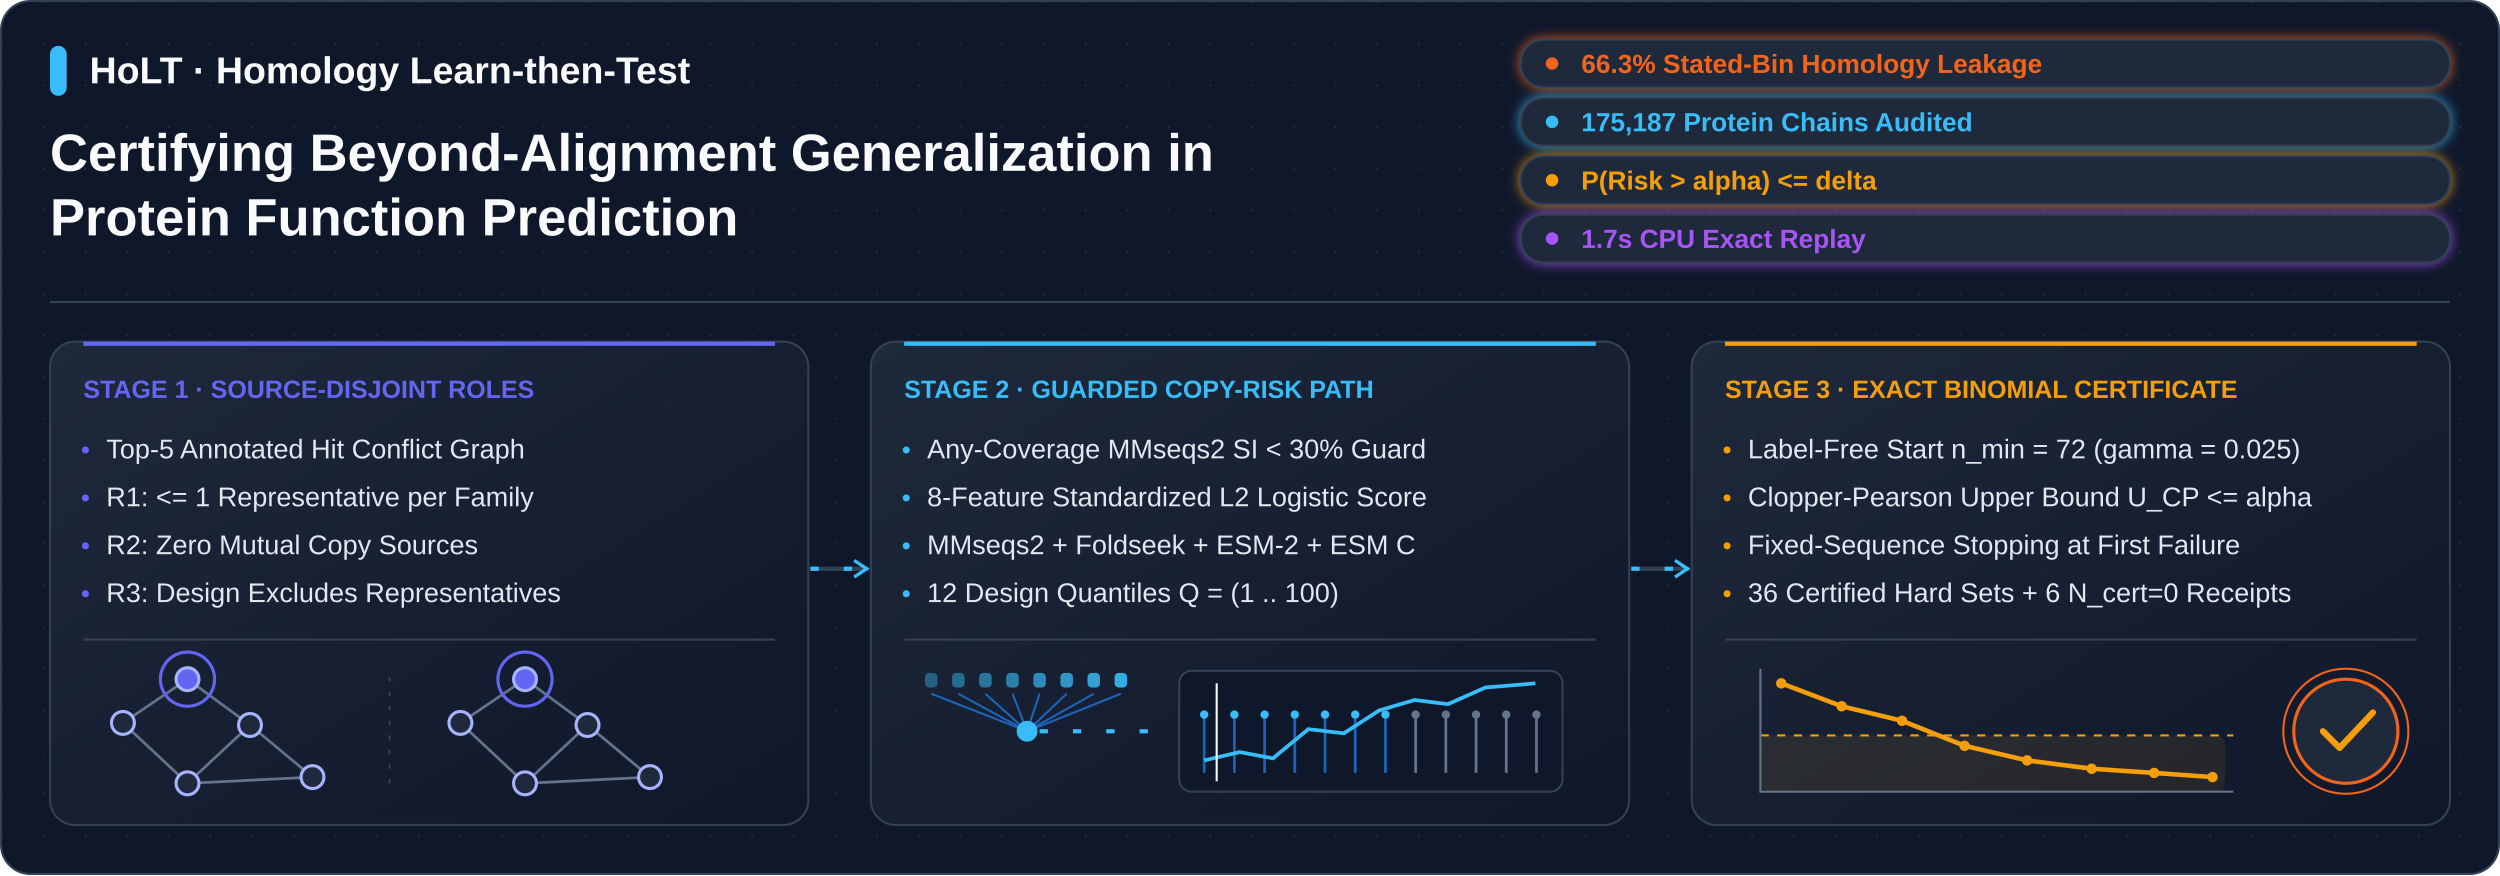
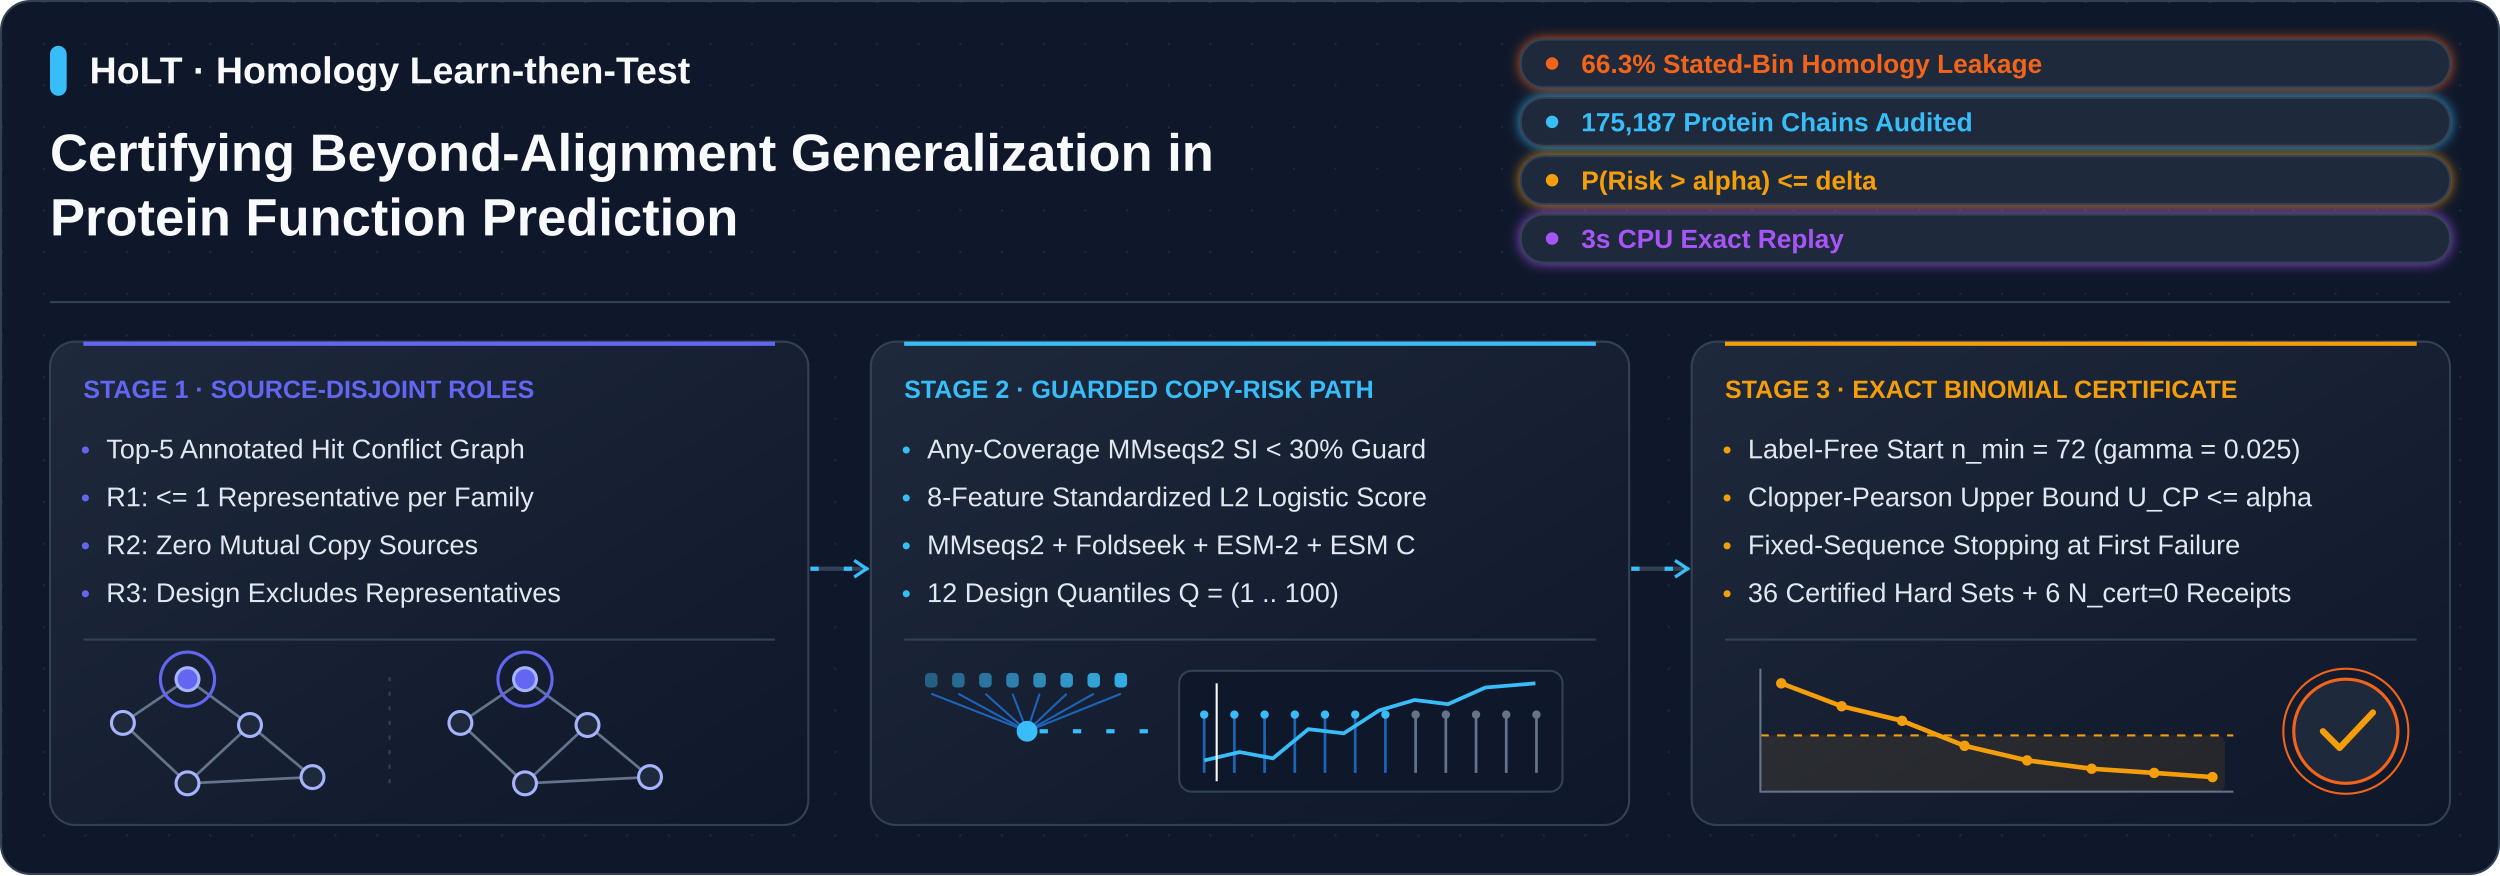
<svg xmlns="http://www.w3.org/2000/svg" width="100%" viewBox="0 0 1200 420" role="img" aria-labelledby="title">
  <defs>
    <linearGradient id="surface" x1="0" y1="0" x2="1" y2="1">
      <stop stop-color="#1E293B" />
      <stop offset="1" stop-color="#0F172A" />
    </linearGradient>
    <pattern id="dots" width="20" height="20" patternUnits="userSpaceOnUse">
      <circle cx="1" cy="1" r="0.6" fill="#94A3B8" opacity="0.12" />
    </pattern>
    <filter id="glow" x="-50%" y="-100%" width="200%" height="300%" color-interpolation-filters="sRGB">
      <feGaussianBlur stdDeviation="3" />
    </filter>
  </defs>
  <style>
  text { font-family: Arial, Helvetica, sans-serif; }
  @keyframes pulseGlow { 0%,100% { opacity: .16; } 50% { opacity: .48; } }
  @keyframes flowDash { to { stroke-dashoffset: -32; } }
  @keyframes breathe { 0%,100% { opacity: .35; } 50% { opacity: .9; } }
  @keyframes scan { 0%,100% { transform: translateX(0); opacity:.2; } 50% { transform: translateX(118px); opacity:.8; } }
  @keyframes trace { from { stroke-dashoffset: 180; } to { stroke-dashoffset: 0; } }
  @keyframes growBar { from { transform: scaleX(0); } to { transform: scaleX(1); } }
  @keyframes fillRing { from { stroke-dashoffset: 345.576; } }
  .glow { animation: pulseGlow 4s ease-in-out infinite; }
  .flow { stroke-dasharray: 4 12; animation: flowDash 2.4s linear infinite; }
  .breath { animation: breathe 3.6s ease-in-out infinite; }
  .scan { animation: scan 6s ease-in-out infinite; }
  .trace { stroke-dasharray: 180; animation: trace 1.8s ease-out both; }
  .bar { transform-box: fill-box; transform-origin: left center; animation: growBar 1.2s cubic-bezier(.2,.7,.3,1) both; }
  .ring { animation: fillRing 1.6s cubic-bezier(.2,.7,.3,1) both; }
  @media (prefers-reduced-motion: reduce) { .glow,.flow,.breath,.scan,.trace,.bar,.ring { animation: none; } }
</style>
  <rect x="0.5" y="0.5" width="1199" height="419" rx="14" fill="#0F172A" stroke="#334155" />
  <rect x="1" y="1" width="1198" height="418" rx="14" fill="url(#dots)" />
  <rect x="24" y="22" width="8" height="24" rx="4" fill="#38BDF8" />
  <text x="43" y="40" font-size="18" font-weight="700" fill="#F8FAFC" text-anchor="start">HoLT · Homology Learn-then-Test</text>
  <text x="24" y="82" font-size="25.2" font-weight="700" fill="#F8FAFC" text-anchor="start">
    <tspan x="24" dy="0">Certifying Beyond-Alignment Generalization in </tspan>
    <tspan x="24" dy="31">Protein Function Prediction</tspan>
  </text>
  <rect x="730" y="19" width="446" height="23" rx="11" fill="#F26419" class="glow" filter="url(#glow)" style="animation-delay:0.0s" />
  <rect x="730" y="19" width="446" height="23" rx="11" fill="#1E293B" stroke="#334155" />
  <circle cx="745" cy="30.5" r="3" fill="#F26419" />
  <text x="759" y="35" font-size="12.6" font-weight="600" fill="#F26419" text-anchor="start">66.3% Stated-Bin Homology Leakage</text>
  <rect x="730" y="47" width="446" height="23" rx="11" fill="#38BDF8" class="glow" filter="url(#glow)" style="animation-delay:0.5s" />
  <rect x="730" y="47" width="446" height="23" rx="11" fill="#1E293B" stroke="#334155" />
  <circle cx="745" cy="58.5" r="3" fill="#38BDF8" />
  <text x="759" y="63" font-size="12.6" font-weight="600" fill="#38BDF8" text-anchor="start">175,187 Protein Chains Audited</text>
  <rect x="730" y="75" width="446" height="23" rx="11" fill="#F59E0B" class="glow" filter="url(#glow)" style="animation-delay:1.0s" />
  <rect x="730" y="75" width="446" height="23" rx="11" fill="#1E293B" stroke="#334155" />
  <circle cx="745" cy="86.5" r="3" fill="#F59E0B" />
  <text x="759" y="91" font-size="12.6" font-weight="600" fill="#F59E0B" text-anchor="start">P(Risk &gt; alpha) &lt;= delta</text>
  <rect x="730" y="103" width="446" height="23" rx="11" fill="#A855F7" class="glow" filter="url(#glow)" style="animation-delay:1.5s" />
  <rect x="730" y="103" width="446" height="23" rx="11" fill="#1E293B" stroke="#334155" />
  <circle cx="745" cy="114.5" r="3" fill="#A855F7" />
-   <text x="759" y="119" font-size="12.6" font-weight="600" fill="#A855F7" text-anchor="start">1.7s CPU Exact Replay</text>
+   <text x="759" y="119" font-size="12.6" font-weight="600" fill="#A855F7" text-anchor="start">3s CPU Exact Replay</text>
  <path d="M24 145H1176" fill="none" stroke="#334155" stroke-width="1" />
  <rect x="24" y="164" width="364" height="232" rx="12" fill="url(#surface)" stroke="#334155" />
  <path d="M40 165H372" fill="none" stroke="#6366F1" stroke-width="2" />
  <text x="40" y="191" font-size="12.0" font-weight="700" fill="#6366F1" text-anchor="start">STAGE 1 · SOURCE-DISJOINT ROLES</text>
  <circle cx="41" cy="216" r="1.7" fill="#6366F1" />
  <text x="51" y="220" font-size="13" font-weight="400" fill="#E2E8F0" text-anchor="start">Top-5 Annotated Hit Conflict Graph</text>
  <circle cx="41" cy="239" r="1.7" fill="#6366F1" />
  <text x="51" y="243" font-size="13" font-weight="400" fill="#E2E8F0" text-anchor="start">R1: &lt;= 1 Representative per Family</text>
  <circle cx="41" cy="262" r="1.7" fill="#6366F1" />
  <text x="51" y="266" font-size="13" font-weight="400" fill="#E2E8F0" text-anchor="start">R2: Zero Mutual Copy Sources</text>
  <circle cx="41" cy="285" r="1.7" fill="#6366F1" />
  <text x="51" y="289" font-size="13" font-weight="400" fill="#E2E8F0" text-anchor="start">R3: Design Excludes Representatives</text>
  <path d="M40 307H372" fill="none" stroke="#334155" stroke-width="1" />
  <path d="M389 273H417" fill="none" stroke="#334155" stroke-width="2" />
  <path d="M389 273H417" fill="none" stroke="#38BDF8" stroke-width="2" class="flow" />
  <path d="M410 269L416 273L410 277" fill="none" stroke="#38BDF8" stroke-width="1.6" />
  <rect x="418" y="164" width="364" height="232" rx="12" fill="url(#surface)" stroke="#334155" />
  <path d="M434 165H766" fill="none" stroke="#38BDF8" stroke-width="2" />
  <text x="434" y="191" font-size="12.0" font-weight="700" fill="#38BDF8" text-anchor="start">STAGE 2 · GUARDED COPY-RISK PATH</text>
  <circle cx="435" cy="216" r="1.7" fill="#38BDF8" />
  <text x="445" y="220" font-size="13" font-weight="400" fill="#E2E8F0" text-anchor="start">Any-Coverage MMseqs2 SI &lt; 30% Guard</text>
  <circle cx="435" cy="239" r="1.7" fill="#38BDF8" />
  <text x="445" y="243" font-size="13" font-weight="400" fill="#E2E8F0" text-anchor="start">8-Feature Standardized L2 Logistic Score</text>
  <circle cx="435" cy="262" r="1.7" fill="#38BDF8" />
  <text x="445" y="266" font-size="13" font-weight="400" fill="#E2E8F0" text-anchor="start">MMseqs2 + Foldseek + ESM-2 + ESM C</text>
  <circle cx="435" cy="285" r="1.7" fill="#38BDF8" />
  <text x="445" y="289" font-size="13" font-weight="400" fill="#E2E8F0" text-anchor="start">12 Design Quantiles Q = (1 .. 100)</text>
  <path d="M434 307H766" fill="none" stroke="#334155" stroke-width="1" />
  <path d="M783 273H811" fill="none" stroke="#334155" stroke-width="2" />
  <path d="M783 273H811" fill="none" stroke="#38BDF8" stroke-width="2" class="flow" />
  <path d="M804 269L810 273L804 277" fill="none" stroke="#38BDF8" stroke-width="1.6" />
  <rect x="812" y="164" width="364" height="232" rx="12" fill="url(#surface)" stroke="#334155" />
  <path d="M828 165H1160" fill="none" stroke="#F59E0B" stroke-width="2" />
  <text x="828" y="191" font-size="12.0" font-weight="700" fill="#F59E0B" text-anchor="start">STAGE 3 · EXACT BINOMIAL CERTIFICATE</text>
  <circle cx="829" cy="216" r="1.7" fill="#F59E0B" />
  <text x="839" y="220" font-size="13" font-weight="400" fill="#E2E8F0" text-anchor="start">Label-Free Start n_min = 72 (gamma = 0.025)</text>
  <circle cx="829" cy="239" r="1.7" fill="#F59E0B" />
  <text x="839" y="243" font-size="13" font-weight="400" fill="#E2E8F0" text-anchor="start">Clopper-Pearson Upper Bound U_CP &lt;= alpha</text>
  <circle cx="829" cy="262" r="1.7" fill="#F59E0B" />
  <text x="839" y="266" font-size="13" font-weight="400" fill="#E2E8F0" text-anchor="start">Fixed-Sequence Stopping at First Failure</text>
  <circle cx="829" cy="285" r="1.7" fill="#F59E0B" />
  <text x="839" y="289" font-size="13" font-weight="400" fill="#E2E8F0" text-anchor="start">36 Certified Hard Sets + 6 N_cert=0 Receipts</text>
  <path d="M828 307H1160" fill="none" stroke="#334155" stroke-width="1" />
  <path d="M59 347L90 326" fill="none" stroke="#64748B" stroke-width="1.3" />
  <path d="M59 347L90 376" fill="none" stroke="#64748B" stroke-width="1.3" />
  <path d="M90 326L120 348" fill="none" stroke="#64748B" stroke-width="1.3" />
  <path d="M120 348L90 376" fill="none" stroke="#64748B" stroke-width="1.3" />
  <path d="M120 348L150 373" fill="none" stroke="#64748B" stroke-width="1.3" />
  <path d="M90 376L150 373" fill="none" stroke="#64748B" stroke-width="1.3" />
  <circle cx="59" cy="347" r="5.5" fill="#1E293B" stroke="#A5B4FC" stroke-width="1.5" />
  <circle cx="90" cy="326" r="13" fill="none" stroke="#6366F1" class="breath" stroke-width="1.5" />
  <circle cx="90" cy="326" r="5.5" fill="#6366F1" stroke="#A5B4FC" stroke-width="1.5" />
  <circle cx="120" cy="348" r="5.5" fill="#1E293B" stroke="#A5B4FC" stroke-width="1.5" />
  <circle cx="90" cy="376" r="5.5" fill="#1E293B" stroke="#A5B4FC" stroke-width="1.5" />
  <circle cx="150" cy="373" r="5.5" fill="#1E293B" stroke="#A5B4FC" stroke-width="1.5" />
  <path d="M221 347L252 326" fill="none" stroke="#64748B" stroke-width="1.3" />
  <path d="M221 347L252 376" fill="none" stroke="#64748B" stroke-width="1.3" />
  <path d="M252 326L282 348" fill="none" stroke="#64748B" stroke-width="1.3" />
  <path d="M282 348L252 376" fill="none" stroke="#64748B" stroke-width="1.3" />
  <path d="M282 348L312 373" fill="none" stroke="#64748B" stroke-width="1.3" />
  <path d="M252 376L312 373" fill="none" stroke="#64748B" stroke-width="1.3" />
  <circle cx="221" cy="347" r="5.5" fill="#1E293B" stroke="#A5B4FC" stroke-width="1.5" />
  <circle cx="252" cy="326" r="13" fill="none" stroke="#6366F1" class="breath" stroke-width="1.5" />
  <circle cx="252" cy="326" r="5.5" fill="#6366F1" stroke="#A5B4FC" stroke-width="1.5" />
  <circle cx="282" cy="348" r="5.5" fill="#1E293B" stroke="#A5B4FC" stroke-width="1.5" />
  <circle cx="252" cy="376" r="5.5" fill="#1E293B" stroke="#A5B4FC" stroke-width="1.5" />
  <circle cx="312" cy="373" r="5.5" fill="#1E293B" stroke="#A5B4FC" stroke-width="1.5" />
  <path d="M187 325V378" fill="none" stroke="#334155" stroke-width="1" stroke-dasharray="2 5" />
  <rect x="444" y="323" width="6" height="7" rx="2" fill="#38BDF8" opacity="0.40" />
  <path d="M447 333L493 351" fill="none" stroke="#1D63B8" stroke-width="1" />
  <rect x="457" y="323" width="6" height="7" rx="2" fill="#38BDF8" opacity="0.47" />
  <path d="M460 333L493 351" fill="none" stroke="#1D63B8" stroke-width="1" />
  <rect x="470" y="323" width="6" height="7" rx="2" fill="#38BDF8" opacity="0.54" />
  <path d="M473 333L493 351" fill="none" stroke="#1D63B8" stroke-width="1" />
  <rect x="483" y="323" width="6" height="7" rx="2" fill="#38BDF8" opacity="0.61" />
  <path d="M486 333L493 351" fill="none" stroke="#1D63B8" stroke-width="1" />
  <rect x="496" y="323" width="6" height="7" rx="2" fill="#38BDF8" opacity="0.68" />
  <path d="M499 333L493 351" fill="none" stroke="#1D63B8" stroke-width="1" />
  <rect x="509" y="323" width="6" height="7" rx="2" fill="#38BDF8" opacity="0.75" />
  <path d="M512 333L493 351" fill="none" stroke="#1D63B8" stroke-width="1" />
  <rect x="522" y="323" width="6" height="7" rx="2" fill="#38BDF8" opacity="0.82" />
  <path d="M525 333L493 351" fill="none" stroke="#1D63B8" stroke-width="1" />
  <rect x="535" y="323" width="6" height="7" rx="2" fill="#38BDF8" opacity="0.89" />
  <path d="M538 333L493 351" fill="none" stroke="#1D63B8" stroke-width="1" />
  <circle cx="493" cy="351" r="5" fill="#38BDF8" />
  <path d="M499 351H561" fill="none" stroke="#38BDF8" stroke-width="2" class="flow" />
  <rect x="566" y="322" width="184" height="58" rx="6" fill="#0F172A" stroke="#334155" />
  <path d="M578.0 343V371" fill="none" stroke="#1D63B8" stroke-width="1.3" />
  <circle cx="578.0" cy="343" r="2" fill="#38BDF8" />
  <path d="M592.5 343V371" fill="none" stroke="#1D63B8" stroke-width="1.3" />
  <circle cx="592.5" cy="343" r="2" fill="#38BDF8" />
  <path d="M607.0 343V371" fill="none" stroke="#1D63B8" stroke-width="1.3" />
  <circle cx="607.0" cy="343" r="2" fill="#38BDF8" />
  <path d="M621.5 343V371" fill="none" stroke="#1D63B8" stroke-width="1.3" />
  <circle cx="621.5" cy="343" r="2" fill="#38BDF8" />
  <path d="M636.0 343V371" fill="none" stroke="#1D63B8" stroke-width="1.3" />
  <circle cx="636.0" cy="343" r="2" fill="#38BDF8" />
  <path d="M650.5 343V371" fill="none" stroke="#1D63B8" stroke-width="1.3" />
  <circle cx="650.5" cy="343" r="2" fill="#38BDF8" />
  <path d="M665.0 343V371" fill="none" stroke="#1D63B8" stroke-width="1.3" />
  <circle cx="665.0" cy="343" r="2" fill="#38BDF8" />
  <path d="M679.5 343V371" fill="none" stroke="#64748B" stroke-width="1.3" />
  <circle cx="679.5" cy="343" r="2" fill="#64748B" />
  <path d="M694.0 343V371" fill="none" stroke="#64748B" stroke-width="1.3" />
  <circle cx="694.0" cy="343" r="2" fill="#64748B" />
  <path d="M708.5 343V371" fill="none" stroke="#64748B" stroke-width="1.3" />
  <circle cx="708.5" cy="343" r="2" fill="#64748B" />
  <path d="M723.0 343V371" fill="none" stroke="#64748B" stroke-width="1.3" />
  <circle cx="723.0" cy="343" r="2" fill="#64748B" />
  <path d="M737.5 343V371" fill="none" stroke="#64748B" stroke-width="1.3" />
  <circle cx="737.5" cy="343" r="2" fill="#64748B" />
  <path d="M578 365L595 361L611 364L628 350L645 352L662 341L679 336L695 338L713 330L737 328" fill="none" stroke="#38BDF8" stroke-width="1.8" />
  <path d="M584 328V375" fill="none" stroke="#F8FAFC" stroke-width="1" class="scan" />
  <rect x="845" y="353" width="223" height="27" rx="4" fill="#D99B26" opacity=".10" />
  <path d="M845 353H1072" fill="none" stroke="#F59E0B" stroke-width="1" stroke-dasharray="4 4" />
  <path d="M845 321V380H1072" fill="none" stroke="#64748B" stroke-width="1" />
  <path d="M855 328L884 339L913 346L943 358L973 365L1004 369L1034 371L1062 373" fill="none" stroke="#F59E0B" stroke-width="2.2" />
  <circle cx="855" cy="328" r="2.5" fill="#F59E0B" />
  <circle cx="884" cy="339" r="2.5" fill="#F59E0B" />
  <circle cx="913" cy="346" r="2.5" fill="#F59E0B" />
  <circle cx="943" cy="358" r="2.5" fill="#F59E0B" />
  <circle cx="973" cy="365" r="2.5" fill="#F59E0B" />
  <circle cx="1004" cy="369" r="2.5" fill="#F59E0B" />
  <circle cx="1034" cy="371" r="2.5" fill="#F59E0B" />
  <circle cx="1062" cy="373" r="2.5" fill="#F59E0B" />
  <circle cx="1126" cy="351" r="25" fill="#1E293B" stroke="#F26419" stroke-width="1.5" />
  <circle cx="1126" cy="351" r="30" fill="none" stroke="#F26419" class="breath" />
  <path d="M1115 351L1123 359L1139 342" fill="none" stroke="#F59E0B" stroke-width="3" stroke-linecap="round" stroke-linejoin="round" />
</svg>
